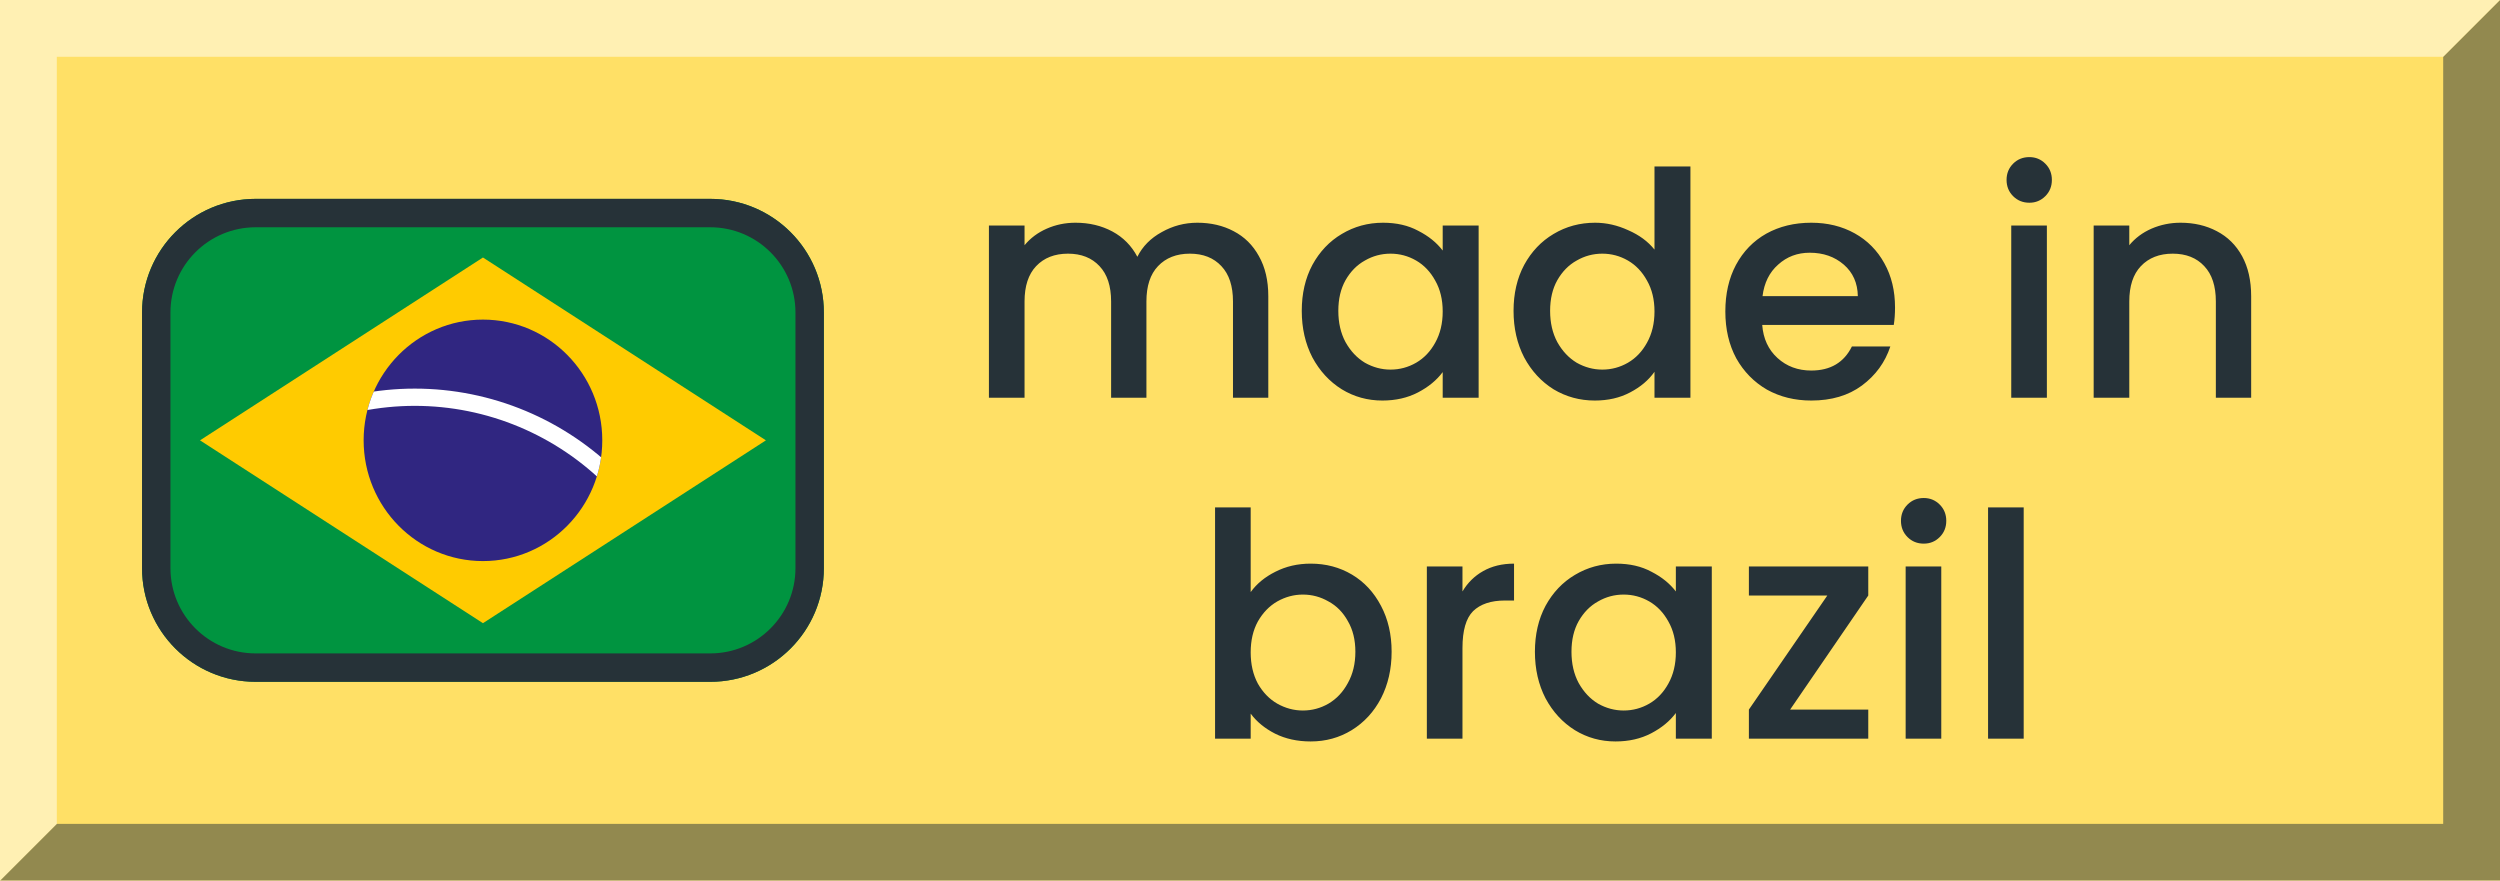
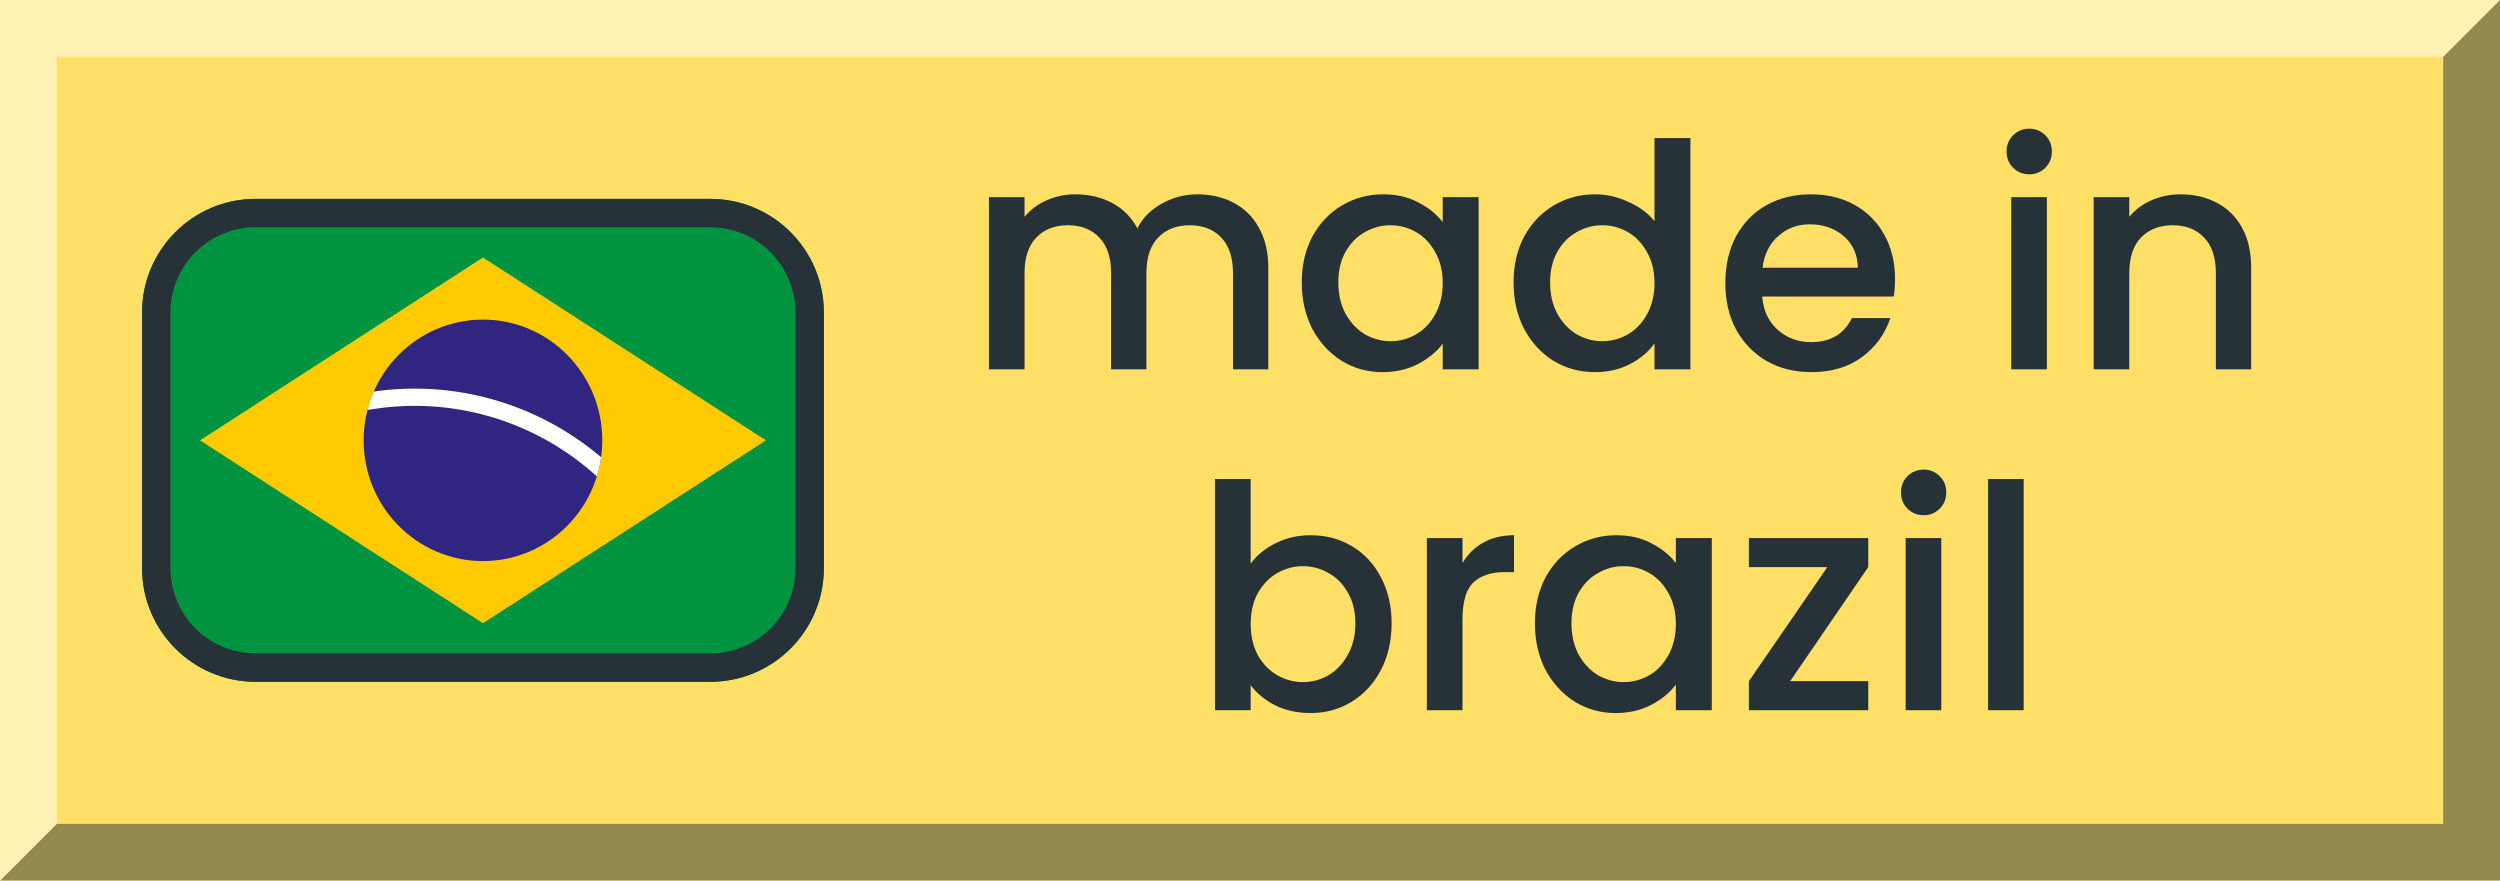
<svg xmlns="http://www.w3.org/2000/svg" width="88" height="31" viewBox="0 0 88 31" fill="none">
-   <g clip-path="url(#clip0_41_2)">
+   <g clip-path="url(#clip0_58_3818)">
    <path d="M88 0H0V31H88V0Z" fill="#FFE066" />
    <path opacity="0.5" d="M88 0V31H0L2 29H86V2L88 0Z" fill="#263238" />
    <path opacity="0.5" d="M88 0L86 2H2V29L0 31V0H88Z" fill="white" />
-     <g clip-path="url(#clip1_41_2)">
+     <g clip-path="url(#clip1_58_3818)">
      <path d="M5 7H29V24H5V7Z" fill="#009440" />
      <path d="M7.04 15.5L17 21.936L26.96 15.5L17 9.064L7.04 15.5Z" fill="#FFCB00" />
      <path d="M17 19.75C19.32 19.75 21.2 17.847 21.2 15.5C21.2 13.153 19.32 11.25 17 11.25C14.681 11.25 12.8 13.153 12.8 15.5C12.8 17.847 14.681 19.75 17 19.75Z" fill="#302681" />
-       <mask id="mask0_41_2" style="mask-type:luminance" maskUnits="userSpaceOnUse" x="12" y="11" width="10" height="9">
+       <mask id="mask0_58_3818" style="mask-type:luminance" maskUnits="userSpaceOnUse" x="12" y="11" width="10" height="9">
        <path d="M17 19.75C19.32 19.75 21.2 17.847 21.2 15.5C21.2 13.153 19.32 11.25 17 11.25C14.681 11.25 12.8 13.153 12.8 15.5C12.8 17.847 14.681 19.75 17 19.75Z" fill="white" />
      </mask>
-       <g mask="url(#mask0_41_2)">
+       <g mask="url(#mask0_58_3818)">
        <path d="M4.4 24C4.4 21.263 5.475 18.637 7.388 16.702C9.301 14.766 11.895 13.679 14.6 13.679C17.305 13.679 19.9 14.766 21.813 16.702C23.726 18.637 24.8 21.263 24.8 24H24.2C24.2 21.424 23.189 18.953 21.388 17.131C19.588 15.309 17.146 14.286 14.6 14.286C12.054 14.286 9.612 15.309 7.812 17.131C6.012 18.953 5 21.424 5 24H4.4Z" fill="white" />
      </g>
    </g>
    <rect x="5.5" y="7.5" width="23" height="16" rx="3.5" stroke="#263238" />
-     <path d="M42.147 7.84C42.623 7.84 43.049 7.939 43.423 8.137C43.804 8.335 44.101 8.628 44.314 9.017C44.534 9.406 44.644 9.875 44.644 10.425V14H43.401V10.612C43.401 10.069 43.265 9.655 42.994 9.369C42.722 9.076 42.352 8.929 41.883 8.929C41.413 8.929 41.039 9.076 40.761 9.369C40.489 9.655 40.354 10.069 40.354 10.612V14H39.111V10.612C39.111 10.069 38.975 9.655 38.704 9.369C38.432 9.076 38.062 8.929 37.593 8.929C37.123 8.929 36.749 9.076 36.471 9.369C36.2 9.655 36.064 10.069 36.064 10.612V14H34.81V7.939H36.064V8.632C36.269 8.383 36.529 8.188 36.845 8.049C37.16 7.91 37.498 7.84 37.857 7.84C38.341 7.84 38.773 7.943 39.155 8.148C39.536 8.353 39.83 8.65 40.035 9.039C40.218 8.672 40.504 8.383 40.893 8.17C41.282 7.95 41.7 7.84 42.147 7.84ZM45.822 10.942C45.822 10.333 45.946 9.794 46.196 9.325C46.452 8.856 46.797 8.493 47.23 8.236C47.67 7.972 48.154 7.84 48.682 7.84C49.158 7.84 49.573 7.935 49.925 8.126C50.284 8.309 50.57 8.54 50.783 8.819V7.939H52.048V14H50.783V13.098C50.57 13.384 50.28 13.622 49.914 13.813C49.547 14.004 49.129 14.099 48.66 14.099C48.139 14.099 47.662 13.967 47.23 13.703C46.797 13.432 46.452 13.058 46.196 12.581C45.946 12.097 45.822 11.551 45.822 10.942ZM50.783 10.964C50.783 10.546 50.695 10.183 50.519 9.875C50.35 9.567 50.126 9.332 49.848 9.171C49.569 9.01 49.268 8.929 48.946 8.929C48.623 8.929 48.322 9.01 48.044 9.171C47.765 9.325 47.538 9.556 47.362 9.864C47.193 10.165 47.109 10.524 47.109 10.942C47.109 11.36 47.193 11.727 47.362 12.042C47.538 12.357 47.765 12.599 48.044 12.768C48.33 12.929 48.63 13.01 48.946 13.01C49.268 13.01 49.569 12.929 49.848 12.768C50.126 12.607 50.35 12.372 50.519 12.064C50.695 11.749 50.783 11.382 50.783 10.964ZM53.277 10.942C53.277 10.333 53.401 9.794 53.651 9.325C53.907 8.856 54.252 8.493 54.685 8.236C55.125 7.972 55.612 7.84 56.148 7.84C56.544 7.84 56.932 7.928 57.314 8.104C57.702 8.273 58.01 8.5 58.238 8.786V5.86H59.503V14H58.238V13.087C58.032 13.38 57.746 13.622 57.38 13.813C57.02 14.004 56.606 14.099 56.137 14.099C55.609 14.099 55.125 13.967 54.685 13.703C54.252 13.432 53.907 13.058 53.651 12.581C53.401 12.097 53.277 11.551 53.277 10.942ZM58.238 10.964C58.238 10.546 58.15 10.183 57.974 9.875C57.805 9.567 57.581 9.332 57.303 9.171C57.024 9.01 56.723 8.929 56.401 8.929C56.078 8.929 55.777 9.01 55.499 9.171C55.22 9.325 54.993 9.556 54.817 9.864C54.648 10.165 54.564 10.524 54.564 10.942C54.564 11.36 54.648 11.727 54.817 12.042C54.993 12.357 55.22 12.599 55.499 12.768C55.785 12.929 56.085 13.01 56.401 13.01C56.723 13.01 57.024 12.929 57.303 12.768C57.581 12.607 57.805 12.372 57.974 12.064C58.15 11.749 58.238 11.382 58.238 10.964ZM66.705 10.821C66.705 11.048 66.69 11.254 66.661 11.437H62.03C62.066 11.921 62.246 12.31 62.569 12.603C62.891 12.896 63.287 13.043 63.757 13.043C64.431 13.043 64.908 12.761 65.187 12.196H66.54C66.356 12.753 66.023 13.212 65.539 13.571C65.062 13.923 64.468 14.099 63.757 14.099C63.177 14.099 62.657 13.971 62.195 13.714C61.74 13.45 61.381 13.083 61.117 12.614C60.86 12.137 60.732 11.587 60.732 10.964C60.732 10.341 60.856 9.794 61.106 9.325C61.362 8.848 61.718 8.482 62.173 8.225C62.635 7.968 63.163 7.84 63.757 7.84C64.329 7.84 64.838 7.965 65.286 8.214C65.733 8.463 66.081 8.815 66.331 9.27C66.58 9.717 66.705 10.234 66.705 10.821ZM65.396 10.425C65.388 9.963 65.223 9.593 64.901 9.314C64.578 9.035 64.178 8.896 63.702 8.896C63.269 8.896 62.899 9.035 62.591 9.314C62.283 9.585 62.099 9.956 62.041 10.425H65.396ZM71.434 7.136C71.207 7.136 71.016 7.059 70.862 6.905C70.708 6.751 70.631 6.56 70.631 6.333C70.631 6.106 70.708 5.915 70.862 5.761C71.016 5.607 71.207 5.53 71.434 5.53C71.654 5.53 71.841 5.607 71.995 5.761C72.149 5.915 72.226 6.106 72.226 6.333C72.226 6.56 72.149 6.751 71.995 6.905C71.841 7.059 71.654 7.136 71.434 7.136ZM72.05 7.939V14H70.796V7.939H72.05ZM76.755 7.84C77.231 7.84 77.657 7.939 78.031 8.137C78.412 8.335 78.709 8.628 78.922 9.017C79.134 9.406 79.241 9.875 79.241 10.425V14H77.998V10.612C77.998 10.069 77.862 9.655 77.591 9.369C77.319 9.076 76.949 8.929 76.48 8.929C76.01 8.929 75.636 9.076 75.358 9.369C75.086 9.655 74.951 10.069 74.951 10.612V14H73.697V7.939H74.951V8.632C75.156 8.383 75.416 8.188 75.732 8.049C76.054 7.91 76.395 7.84 76.755 7.84ZM44.024 20.841C44.236 20.548 44.526 20.309 44.893 20.126C45.267 19.935 45.681 19.84 46.136 19.84C46.671 19.84 47.155 19.968 47.588 20.225C48.02 20.482 48.361 20.848 48.611 21.325C48.86 21.794 48.985 22.333 48.985 22.942C48.985 23.551 48.86 24.097 48.611 24.581C48.361 25.058 48.017 25.432 47.577 25.703C47.144 25.967 46.664 26.099 46.136 26.099C45.666 26.099 45.248 26.007 44.882 25.824C44.523 25.641 44.236 25.406 44.024 25.12V26H42.77V17.86H44.024V20.841ZM47.709 22.942C47.709 22.524 47.621 22.165 47.445 21.864C47.276 21.556 47.049 21.325 46.763 21.171C46.484 21.01 46.184 20.929 45.861 20.929C45.545 20.929 45.245 21.01 44.959 21.171C44.68 21.332 44.453 21.567 44.277 21.875C44.108 22.183 44.024 22.546 44.024 22.964C44.024 23.382 44.108 23.749 44.277 24.064C44.453 24.372 44.68 24.607 44.959 24.768C45.245 24.929 45.545 25.01 45.861 25.01C46.184 25.01 46.484 24.929 46.763 24.768C47.049 24.599 47.276 24.357 47.445 24.042C47.621 23.727 47.709 23.36 47.709 22.942ZM51.479 20.819C51.662 20.511 51.904 20.273 52.205 20.104C52.513 19.928 52.876 19.84 53.294 19.84V21.138H52.975C52.484 21.138 52.11 21.263 51.853 21.512C51.604 21.761 51.479 22.194 51.479 22.81V26H50.225V19.939H51.479V20.819ZM54.029 22.942C54.029 22.333 54.153 21.794 54.403 21.325C54.659 20.856 55.004 20.493 55.437 20.236C55.877 19.972 56.361 19.84 56.889 19.84C57.365 19.84 57.78 19.935 58.132 20.126C58.491 20.309 58.777 20.54 58.99 20.819V19.939H60.255V26H58.99V25.098C58.777 25.384 58.487 25.622 58.121 25.813C57.754 26.004 57.336 26.099 56.867 26.099C56.346 26.099 55.869 25.967 55.437 25.703C55.004 25.432 54.659 25.058 54.403 24.581C54.153 24.097 54.029 23.551 54.029 22.942ZM58.99 22.964C58.99 22.546 58.902 22.183 58.726 21.875C58.557 21.567 58.333 21.332 58.055 21.171C57.776 21.01 57.475 20.929 57.153 20.929C56.83 20.929 56.529 21.01 56.251 21.171C55.972 21.325 55.745 21.556 55.569 21.864C55.4 22.165 55.316 22.524 55.316 22.942C55.316 23.36 55.4 23.727 55.569 24.042C55.745 24.357 55.972 24.599 56.251 24.768C56.537 24.929 56.837 25.01 57.153 25.01C57.475 25.01 57.776 24.929 58.055 24.768C58.333 24.607 58.557 24.372 58.726 24.064C58.902 23.749 58.99 23.382 58.99 22.964ZM63.013 24.977H65.763V26H61.561V24.977L64.322 20.962H61.561V19.939H65.763V20.962L63.013 24.977ZM67.717 19.136C67.49 19.136 67.299 19.059 67.145 18.905C66.991 18.751 66.914 18.56 66.914 18.333C66.914 18.106 66.991 17.915 67.145 17.761C67.299 17.607 67.49 17.53 67.717 17.53C67.937 17.53 68.124 17.607 68.278 17.761C68.432 17.915 68.509 18.106 68.509 18.333C68.509 18.56 68.432 18.751 68.278 18.905C68.124 19.059 67.937 19.136 67.717 19.136ZM68.333 19.939V26H67.079V19.939H68.333ZM71.234 17.86V26H69.98V17.86H71.234Z" fill="#263238" />
+     <path d="M42.147 6.84C42.623 6.84 43.049 6.939 43.423 7.137C43.804 7.335 44.101 7.628 44.314 8.017C44.534 8.406 44.644 8.875 44.644 9.425V13H43.401V9.612C43.401 9.069 43.265 8.655 42.994 8.369C42.722 8.076 42.352 7.929 41.883 7.929C41.413 7.929 41.039 8.076 40.761 8.369C40.489 8.655 40.354 9.069 40.354 9.612V13H39.111V9.612C39.111 9.069 38.975 8.655 38.704 8.369C38.432 8.076 38.062 7.929 37.593 7.929C37.123 7.929 36.749 8.076 36.471 8.369C36.2 8.655 36.064 9.069 36.064 9.612V13H34.81V6.939H36.064V7.632C36.269 7.383 36.529 7.188 36.845 7.049C37.16 6.91 37.498 6.84 37.857 6.84C38.341 6.84 38.773 6.943 39.155 7.148C39.536 7.353 39.83 7.65 40.035 8.039C40.218 7.672 40.504 7.383 40.893 7.17C41.282 6.95 41.7 6.84 42.147 6.84ZM45.822 9.942C45.822 9.333 45.946 8.794 46.196 8.325C46.452 7.856 46.797 7.493 47.23 7.236C47.67 6.972 48.154 6.84 48.682 6.84C49.158 6.84 49.573 6.935 49.925 7.126C50.284 7.309 50.57 7.54 50.783 7.819V6.939H52.048V13H50.783V12.098C50.57 12.384 50.28 12.622 49.914 12.813C49.547 13.004 49.129 13.099 48.66 13.099C48.139 13.099 47.662 12.967 47.23 12.703C46.797 12.432 46.452 12.058 46.196 11.581C45.946 11.097 45.822 10.551 45.822 9.942ZM50.783 9.964C50.783 9.546 50.695 9.183 50.519 8.875C50.35 8.567 50.126 8.332 49.848 8.171C49.569 8.01 49.268 7.929 48.946 7.929C48.623 7.929 48.322 8.01 48.044 8.171C47.765 8.325 47.538 8.556 47.362 8.864C47.193 9.165 47.109 9.524 47.109 9.942C47.109 10.36 47.193 10.727 47.362 11.042C47.538 11.357 47.765 11.599 48.044 11.768C48.33 11.929 48.63 12.01 48.946 12.01C49.268 12.01 49.569 11.929 49.848 11.768C50.126 11.607 50.35 11.372 50.519 11.064C50.695 10.749 50.783 10.382 50.783 9.964ZM53.277 9.942C53.277 9.333 53.401 8.794 53.651 8.325C53.907 7.856 54.252 7.493 54.685 7.236C55.125 6.972 55.612 6.84 56.148 6.84C56.544 6.84 56.932 6.928 57.314 7.104C57.702 7.273 58.01 7.5 58.238 7.786V4.86H59.503V13H58.238V12.087C58.032 12.38 57.746 12.622 57.38 12.813C57.02 13.004 56.606 13.099 56.137 13.099C55.609 13.099 55.125 12.967 54.685 12.703C54.252 12.432 53.907 12.058 53.651 11.581C53.401 11.097 53.277 10.551 53.277 9.942ZM58.238 9.964C58.238 9.546 58.15 9.183 57.974 8.875C57.805 8.567 57.581 8.332 57.303 8.171C57.024 8.01 56.723 7.929 56.401 7.929C56.078 7.929 55.777 8.01 55.499 8.171C55.22 8.325 54.993 8.556 54.817 8.864C54.648 9.165 54.564 9.524 54.564 9.942C54.564 10.36 54.648 10.727 54.817 11.042C54.993 11.357 55.22 11.599 55.499 11.768C55.785 11.929 56.085 12.01 56.401 12.01C56.723 12.01 57.024 11.929 57.303 11.768C57.581 11.607 57.805 11.372 57.974 11.064C58.15 10.749 58.238 10.382 58.238 9.964ZM66.705 9.821C66.705 10.048 66.69 10.254 66.661 10.437H62.03C62.066 10.921 62.246 11.31 62.569 11.603C62.891 11.896 63.287 12.043 63.757 12.043C64.431 12.043 64.908 11.761 65.187 11.196H66.54C66.356 11.753 66.023 12.212 65.539 12.571C65.062 12.923 64.468 13.099 63.757 13.099C63.177 13.099 62.657 12.971 62.195 12.714C61.74 12.45 61.381 12.083 61.117 11.614C60.86 11.137 60.732 10.587 60.732 9.964C60.732 9.341 60.856 8.794 61.106 8.325C61.362 7.848 61.718 7.482 62.173 7.225C62.635 6.968 63.163 6.84 63.757 6.84C64.329 6.84 64.838 6.965 65.286 7.214C65.733 7.463 66.081 7.815 66.331 8.27C66.58 8.717 66.705 9.234 66.705 9.821ZM65.396 9.425C65.388 8.963 65.223 8.593 64.901 8.314C64.578 8.035 64.178 7.896 63.702 7.896C63.269 7.896 62.899 8.035 62.591 8.314C62.283 8.585 62.099 8.956 62.041 9.425H65.396ZM71.434 6.136C71.207 6.136 71.016 6.059 70.862 5.905C70.708 5.751 70.631 5.56 70.631 5.333C70.631 5.106 70.708 4.915 70.862 4.761C71.016 4.607 71.207 4.53 71.434 4.53C71.654 4.53 71.841 4.607 71.995 4.761C72.149 4.915 72.226 5.106 72.226 5.333C72.226 5.56 72.149 5.751 71.995 5.905C71.841 6.059 71.654 6.136 71.434 6.136ZM72.05 6.939V13H70.796V6.939H72.05ZM76.755 6.84C77.231 6.84 77.657 6.939 78.031 7.137C78.412 7.335 78.709 7.628 78.922 8.017C79.134 8.406 79.241 8.875 79.241 9.425V13H77.998V9.612C77.998 9.069 77.862 8.655 77.591 8.369C77.319 8.076 76.949 7.929 76.48 7.929C76.01 7.929 75.636 8.076 75.358 8.369C75.086 8.655 74.951 9.069 74.951 9.612V13H73.697V6.939H74.951V7.632C75.156 7.383 75.416 7.188 75.732 7.049C76.054 6.91 76.395 6.84 76.755 6.84ZM44.024 19.841C44.236 19.548 44.526 19.309 44.893 19.126C45.267 18.935 45.681 18.84 46.136 18.84C46.671 18.84 47.155 18.968 47.588 19.225C48.02 19.482 48.361 19.848 48.611 20.325C48.86 20.794 48.985 21.333 48.985 21.942C48.985 22.551 48.86 23.097 48.611 23.581C48.361 24.058 48.017 24.432 47.577 24.703C47.144 24.967 46.664 25.099 46.136 25.099C45.666 25.099 45.248 25.007 44.882 24.824C44.523 24.641 44.236 24.406 44.024 24.12V25H42.77V16.86H44.024V19.841ZM47.709 21.942C47.709 21.524 47.621 21.165 47.445 20.864C47.276 20.556 47.049 20.325 46.763 20.171C46.484 20.01 46.184 19.929 45.861 19.929C45.545 19.929 45.245 20.01 44.959 20.171C44.68 20.332 44.453 20.567 44.277 20.875C44.108 21.183 44.024 21.546 44.024 21.964C44.024 22.382 44.108 22.749 44.277 23.064C44.453 23.372 44.68 23.607 44.959 23.768C45.245 23.929 45.545 24.01 45.861 24.01C46.184 24.01 46.484 23.929 46.763 23.768C47.049 23.599 47.276 23.357 47.445 23.042C47.621 22.727 47.709 22.36 47.709 21.942ZM51.479 19.819C51.662 19.511 51.904 19.273 52.205 19.104C52.513 18.928 52.876 18.84 53.294 18.84V20.138H52.975C52.484 20.138 52.11 20.263 51.853 20.512C51.604 20.761 51.479 21.194 51.479 21.81V25H50.225V18.939H51.479V19.819ZM54.029 21.942C54.029 21.333 54.153 20.794 54.403 20.325C54.659 19.856 55.004 19.493 55.437 19.236C55.877 18.972 56.361 18.84 56.889 18.84C57.365 18.84 57.78 18.935 58.132 19.126C58.491 19.309 58.777 19.54 58.99 19.819V18.939H60.255V25H58.99V24.098C58.777 24.384 58.487 24.622 58.121 24.813C57.754 25.004 57.336 25.099 56.867 25.099C56.346 25.099 55.869 24.967 55.437 24.703C55.004 24.432 54.659 24.058 54.403 23.581C54.153 23.097 54.029 22.551 54.029 21.942ZM58.99 21.964C58.99 21.546 58.902 21.183 58.726 20.875C58.557 20.567 58.333 20.332 58.055 20.171C57.776 20.01 57.475 19.929 57.153 19.929C56.83 19.929 56.529 20.01 56.251 20.171C55.972 20.325 55.745 20.556 55.569 20.864C55.4 21.165 55.316 21.524 55.316 21.942C55.316 22.36 55.4 22.727 55.569 23.042C55.745 23.357 55.972 23.599 56.251 23.768C56.537 23.929 56.837 24.01 57.153 24.01C57.475 24.01 57.776 23.929 58.055 23.768C58.333 23.607 58.557 23.372 58.726 23.064C58.902 22.749 58.99 22.382 58.99 21.964ZM63.013 23.977H65.763V25H61.561V23.977L64.322 19.962H61.561V18.939H65.763V19.962L63.013 23.977ZM67.717 18.136C67.49 18.136 67.299 18.059 67.145 17.905C66.991 17.751 66.914 17.56 66.914 17.333C66.914 17.106 66.991 16.915 67.145 16.761C67.299 16.607 67.49 16.53 67.717 16.53C67.937 16.53 68.124 16.607 68.278 16.761C68.432 16.915 68.509 17.106 68.509 17.333C68.509 17.56 68.432 17.751 68.278 17.905C68.124 18.059 67.937 18.136 67.717 18.136ZM68.333 18.939V25H67.079V18.939H68.333ZM71.234 16.86V25H69.98V16.86H71.234Z" fill="#263238" />
  </g>
  <defs>
-     <clipPath id="clip0_41_2">
+     <clipPath id="clip0_58_3818">
      <rect width="88" height="31" fill="white" />
    </clipPath>
-     <clipPath id="clip1_41_2">
+     <clipPath id="clip1_58_3818">
      <rect x="5" y="7" width="24" height="17" rx="4" fill="white" />
    </clipPath>
  </defs>
</svg>
